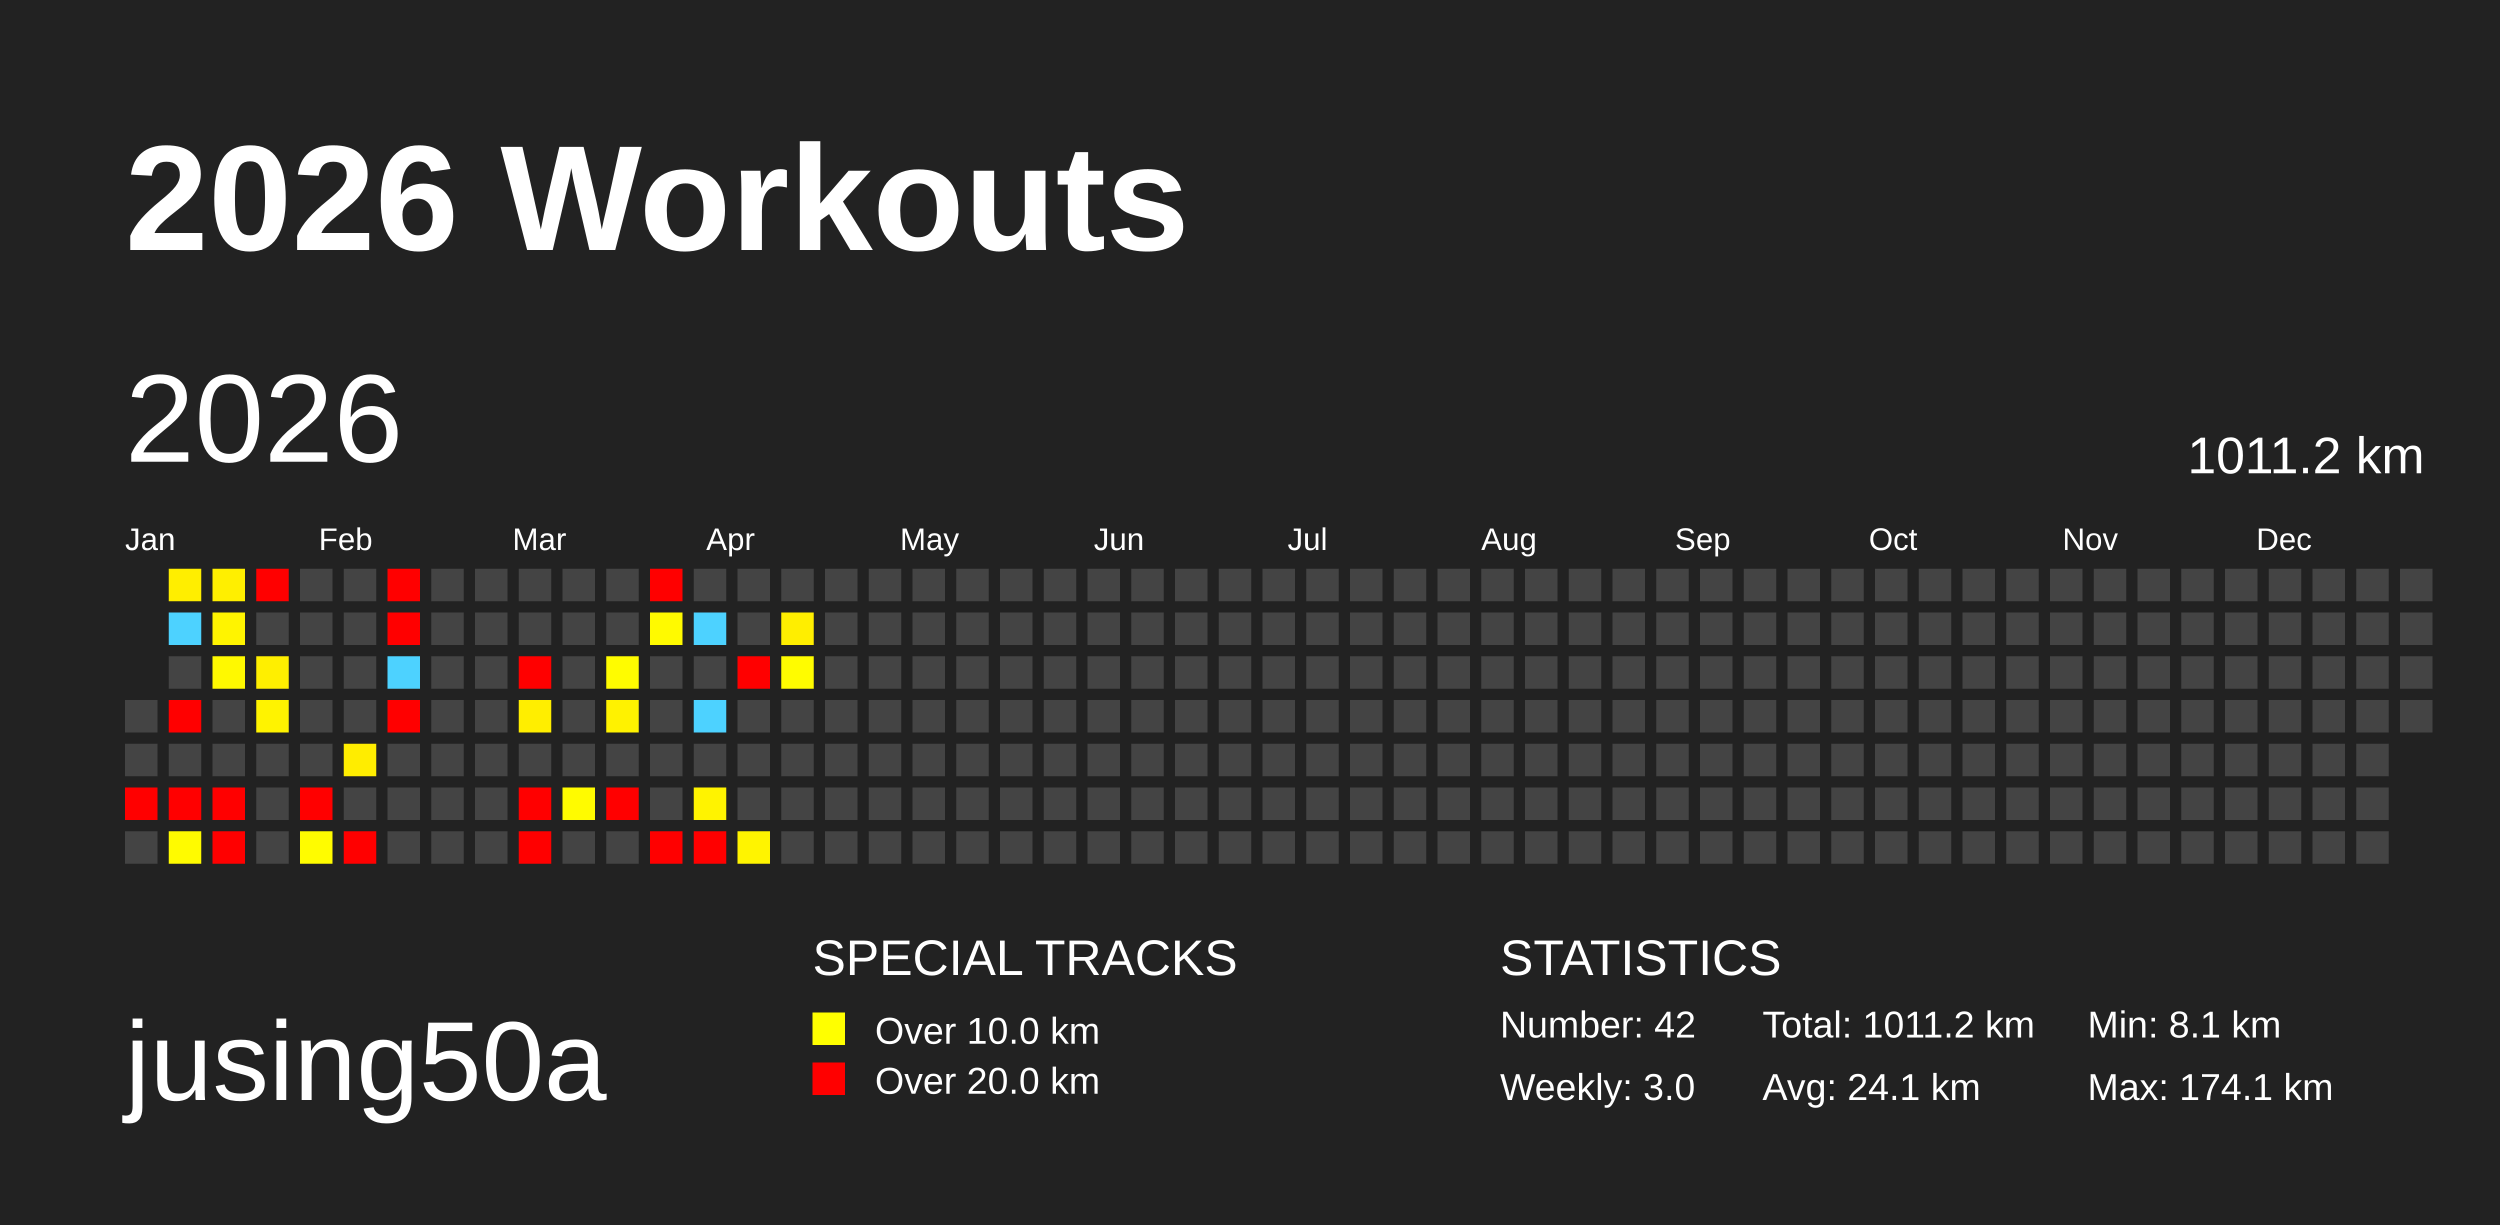
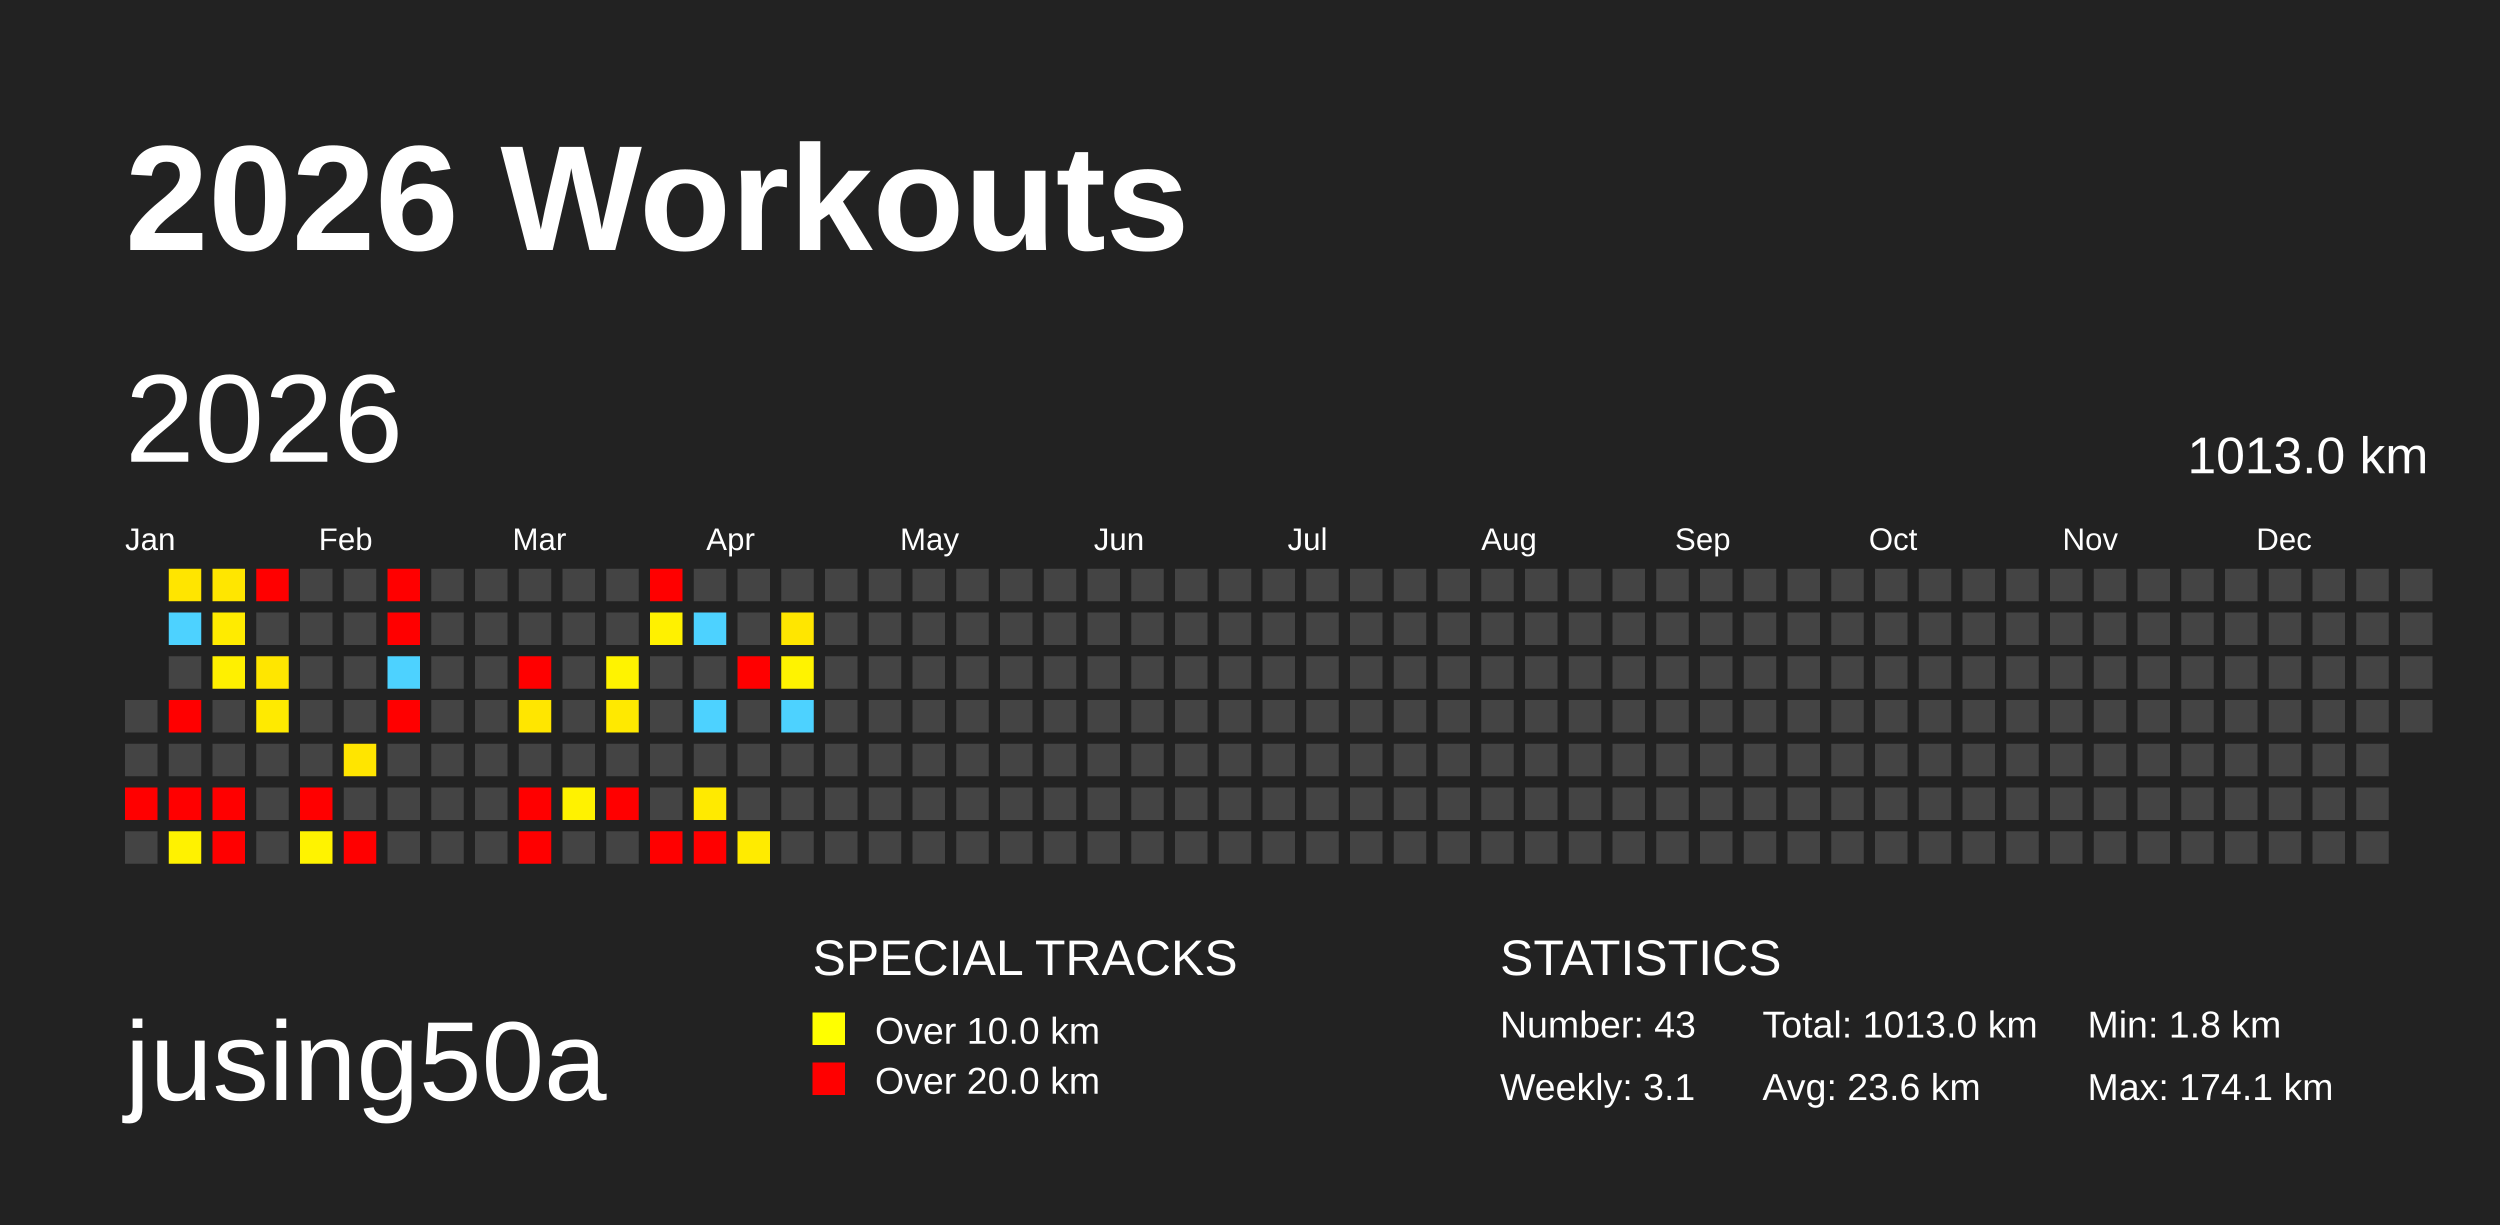
<svg xmlns="http://www.w3.org/2000/svg" baseProfile="full" height="98mm" version="1.1" viewBox="0,0,200,98" width="200mm">
  <defs />
  <rect fill="#222222" height="98" width="200" x="0" y="0" />
  <text fill="#FFFFFF" style="font-size:12px; font-family:Arial; font-weight:bold;" x="10" y="20">2026 Workouts</text>
  <text fill="#FFFFFF" style="font-size:9px; font-family:Arial" x="10" y="88">jusing50a</text>
  <text fill="#FFFFFF" style="font-size:4px; font-family:Arial" x="65" y="78">SPECIAL TRACKS</text>
  <rect fill="yellow" height="2.6" width="2.6" x="65" y="81" />
  <text fill="#FFFFFF" style="font-size:3px; font-family:Arial" x="70" y="83.5">Over 10.0 km</text>
  <rect fill="red" height="2.6" width="2.6" x="65" y="85" />
  <text fill="#FFFFFF" style="font-size:3px; font-family:Arial" x="70" y="87.5">Over 20.0 km</text>
  <text fill="#FFFFFF" style="font-size:4px; font-family:Arial" x="120" y="78">STATISTICS</text>
-   <text fill="#FFFFFF" style="font-size:3px; font-family:Arial" x="120" y="83">Number: 42</text>
-   <text fill="#FFFFFF" style="font-size:3px; font-family:Arial" x="120" y="88">Weekly: 3.0</text>
-   <text fill="#FFFFFF" style="font-size:3px; font-family:Arial" x="141" y="83">Total: 1011.2 km</text>
-   <text fill="#FFFFFF" style="font-size:3px; font-family:Arial" x="141" y="88">Avg: 24.1 km</text>
-   <text fill="#FFFFFF" style="font-size:3px; font-family:Arial" x="167" y="83">Min: 8.1 km</text>
+   <text fill="#FFFFFF" style="font-size:3px; font-family:Arial" x="120" y="83">Number: 43</text>
+   <text fill="#FFFFFF" style="font-size:3px; font-family:Arial" x="120" y="88">Weekly: 3.1</text>
+   <text fill="#FFFFFF" style="font-size:3px; font-family:Arial" x="141" y="83">Total: 1013.0 km</text>
+   <text fill="#FFFFFF" style="font-size:3px; font-family:Arial" x="141" y="88">Avg: 23.6 km</text>
+   <text fill="#FFFFFF" style="font-size:3px; font-family:Arial" x="167" y="83">Min: 1.8 km</text>
  <text fill="#FFFFFF" style="font-size:3px; font-family:Arial" x="167" y="88">Max: 174.1 km</text>
  <text dominant-baseline="hanging" fill="#FFFFFF" style="font-size:10.0px; font-family:Arial;" x="10" y="30">2026</text>
-   <text dominant-baseline="hanging" fill="#FFFFFF" style="font-size:4.125px; font-family:Arial;" x="175" y="35">1011.2 km</text>
+   <text dominant-baseline="hanging" fill="#FFFFFF" style="font-size:4.125px; font-family:Arial;" x="175" y="35">1013.0 km</text>
  <text fill="#FFFFFF" style="font-size:2.5px; font-family:Arial" x="10.0" y="44">Jan</text>
  <text fill="#FFFFFF" style="font-size:2.5px; font-family:Arial" x="25.5" y="44">Feb</text>
  <text fill="#FFFFFF" style="font-size:2.5px; font-family:Arial" x="41.0" y="44">Mar</text>
  <text fill="#FFFFFF" style="font-size:2.5px; font-family:Arial" x="56.5" y="44">Apr</text>
  <text fill="#FFFFFF" style="font-size:2.5px; font-family:Arial" x="72.0" y="44">May</text>
  <text fill="#FFFFFF" style="font-size:2.5px; font-family:Arial" x="87.5" y="44">Jun</text>
  <text fill="#FFFFFF" style="font-size:2.5px; font-family:Arial" x="103.0" y="44">Jul</text>
  <text fill="#FFFFFF" style="font-size:2.5px; font-family:Arial" x="118.5" y="44">Aug</text>
  <text fill="#FFFFFF" style="font-size:2.5px; font-family:Arial" x="134.0" y="44">Sep</text>
  <text fill="#FFFFFF" style="font-size:2.5px; font-family:Arial" x="149.5" y="44">Oct</text>
  <text fill="#FFFFFF" style="font-size:2.5px; font-family:Arial" x="165.0" y="44">Nov</text>
  <text fill="#FFFFFF" style="font-size:2.5px; font-family:Arial" x="180.5" y="44">Dec</text>
  <rect fill="#444444" height="2.6" width="2.6" x="10.0" y="56.0" />
  <rect fill="#444444" height="2.6" width="2.6" x="10.0" y="59.5" />
  <rect fill="red" height="2.6" width="2.6" x="10.0" y="63.0" />
  <rect fill="#444444" height="2.6" width="2.6" x="10.0" y="66.5" />
-   <rect fill="#ffee00" height="2.6" width="2.6" x="13.5" y="45.5" />
+   <rect fill="#ffe500" height="2.6" width="2.6" x="13.5" y="45.5" />
  <rect fill="#4dd2ff" height="2.6" width="2.6" x="13.5" y="49.0" />
  <rect fill="#444444" height="2.6" width="2.6" x="13.5" y="52.5" />
  <rect fill="red" height="2.6" width="2.6" x="13.5" y="56.0" />
  <rect fill="#444444" height="2.6" width="2.6" x="13.5" y="59.5" />
  <rect fill="red" height="2.6" width="2.6" x="13.5" y="63.0" />
-   <rect fill="#fffb00" height="2.6" width="2.6" x="13.5" y="66.5" />
-   <rect fill="#ffef00" height="2.6" width="2.6" x="17.0" y="45.5" />
-   <rect fill="#fff400" height="2.6" width="2.6" x="17.0" y="49.0" />
-   <rect fill="#fff900" height="2.6" width="2.6" x="17.0" y="52.5" />
+   <rect fill="#fff200" height="2.6" width="2.6" x="13.5" y="66.5" />
+   <rect fill="#ffe600" height="2.6" width="2.6" x="17.0" y="45.5" />
+   <rect fill="#ffeb00" height="2.6" width="2.6" x="17.0" y="49.0" />
+   <rect fill="#fff000" height="2.6" width="2.6" x="17.0" y="52.5" />
  <rect fill="#444444" height="2.6" width="2.6" x="17.0" y="56.0" />
  <rect fill="#444444" height="2.6" width="2.6" x="17.0" y="59.5" />
  <rect fill="red" height="2.6" width="2.6" x="17.0" y="63.0" />
  <rect fill="red" height="2.6" width="2.6" x="17.0" y="66.5" />
  <rect fill="red" height="2.6" width="2.6" x="20.5" y="45.5" />
  <rect fill="#444444" height="2.6" width="2.6" x="20.5" y="49.0" />
-   <rect fill="#ffef00" height="2.6" width="2.6" x="20.5" y="52.5" />
-   <rect fill="#fff300" height="2.6" width="2.6" x="20.5" y="56.0" />
+   <rect fill="#ffe600" height="2.6" width="2.6" x="20.5" y="52.5" />
+   <rect fill="#ffea00" height="2.6" width="2.6" x="20.5" y="56.0" />
  <rect fill="#444444" height="2.6" width="2.6" x="20.5" y="59.5" />
  <rect fill="#444444" height="2.6" width="2.6" x="20.5" y="63.0" />
  <rect fill="#444444" height="2.6" width="2.6" x="20.5" y="66.5" />
  <rect fill="#444444" height="2.6" width="2.6" x="24.0" y="45.5" />
  <rect fill="#444444" height="2.6" width="2.6" x="24.0" y="49.0" />
  <rect fill="#444444" height="2.6" width="2.6" x="24.0" y="52.5" />
  <rect fill="#444444" height="2.6" width="2.6" x="24.0" y="56.0" />
  <rect fill="#444444" height="2.6" width="2.6" x="24.0" y="59.5" />
  <rect fill="red" height="2.6" width="2.6" x="24.0" y="63.0" />
-   <rect fill="#fffc00" height="2.6" width="2.6" x="24.0" y="66.5" />
+   <rect fill="#fff300" height="2.6" width="2.6" x="24.0" y="66.5" />
  <rect fill="#444444" height="2.6" width="2.6" x="27.5" y="45.5" />
  <rect fill="#444444" height="2.6" width="2.6" x="27.5" y="49.0" />
  <rect fill="#444444" height="2.6" width="2.6" x="27.5" y="52.5" />
  <rect fill="#444444" height="2.6" width="2.6" x="27.5" y="56.0" />
-   <rect fill="#ffed00" height="2.6" width="2.6" x="27.5" y="59.5" />
+   <rect fill="#ffe500" height="2.6" width="2.6" x="27.5" y="59.5" />
  <rect fill="#444444" height="2.6" width="2.6" x="27.5" y="63.0" />
  <rect fill="red" height="2.6" width="2.6" x="27.5" y="66.5" />
  <rect fill="red" height="2.6" width="2.6" x="31.0" y="45.5" />
  <rect fill="red" height="2.6" width="2.6" x="31.0" y="49.0" />
  <rect fill="#4dd2ff" height="2.6" width="2.6" x="31.0" y="52.5" />
  <rect fill="red" height="2.6" width="2.6" x="31.0" y="56.0" />
  <rect fill="#444444" height="2.6" width="2.6" x="31.0" y="59.5" />
  <rect fill="#444444" height="2.6" width="2.6" x="31.0" y="63.0" />
  <rect fill="#444444" height="2.6" width="2.6" x="31.0" y="66.5" />
  <rect fill="#444444" height="2.6" width="2.6" x="34.5" y="45.5" />
  <rect fill="#444444" height="2.6" width="2.6" x="34.5" y="49.0" />
  <rect fill="#444444" height="2.6" width="2.6" x="34.5" y="52.5" />
  <rect fill="#444444" height="2.6" width="2.6" x="34.5" y="56.0" />
  <rect fill="#444444" height="2.6" width="2.6" x="34.5" y="59.5" />
  <rect fill="#444444" height="2.6" width="2.6" x="34.5" y="63.0" />
  <rect fill="#444444" height="2.6" width="2.6" x="34.5" y="66.5" />
  <rect fill="#444444" height="2.6" width="2.6" x="38.0" y="45.5" />
  <rect fill="#444444" height="2.6" width="2.6" x="38.0" y="49.0" />
  <rect fill="#444444" height="2.6" width="2.6" x="38.0" y="52.5" />
  <rect fill="#444444" height="2.6" width="2.6" x="38.0" y="56.0" />
  <rect fill="#444444" height="2.6" width="2.6" x="38.0" y="59.5" />
  <rect fill="#444444" height="2.6" width="2.6" x="38.0" y="63.0" />
  <rect fill="#444444" height="2.6" width="2.6" x="38.0" y="66.5" />
  <rect fill="#444444" height="2.6" width="2.6" x="41.5" y="45.5" />
  <rect fill="#444444" height="2.6" width="2.6" x="41.5" y="49.0" />
  <rect fill="red" height="2.6" width="2.6" x="41.5" y="52.5" />
-   <rect fill="#ffee00" height="2.6" width="2.6" x="41.5" y="56.0" />
+   <rect fill="#ffe600" height="2.6" width="2.6" x="41.5" y="56.0" />
  <rect fill="#444444" height="2.6" width="2.6" x="41.5" y="59.5" />
  <rect fill="red" height="2.6" width="2.6" x="41.5" y="63.0" />
  <rect fill="red" height="2.6" width="2.6" x="41.5" y="66.5" />
  <rect fill="#444444" height="2.6" width="2.6" x="45.0" y="45.5" />
  <rect fill="#444444" height="2.6" width="2.6" x="45.0" y="49.0" />
  <rect fill="#444444" height="2.6" width="2.6" x="45.0" y="52.5" />
  <rect fill="#444444" height="2.6" width="2.6" x="45.0" y="56.0" />
  <rect fill="#444444" height="2.6" width="2.6" x="45.0" y="59.5" />
-   <rect fill="#fffb00" height="2.6" width="2.6" x="45.0" y="63.0" />
+   <rect fill="#fff200" height="2.6" width="2.6" x="45.0" y="63.0" />
  <rect fill="#444444" height="2.6" width="2.6" x="45.0" y="66.5" />
  <rect fill="#444444" height="2.6" width="2.6" x="48.5" y="45.5" />
  <rect fill="#444444" height="2.6" width="2.6" x="48.5" y="49.0" />
-   <rect fill="#fffc00" height="2.6" width="2.6" x="48.5" y="52.5" />
-   <rect fill="#fff200" height="2.6" width="2.6" x="48.5" y="56.0" />
+   <rect fill="#fff300" height="2.6" width="2.6" x="48.5" y="52.5" />
+   <rect fill="#ffe900" height="2.6" width="2.6" x="48.5" y="56.0" />
  <rect fill="#444444" height="2.6" width="2.6" x="48.5" y="59.5" />
  <rect fill="red" height="2.6" width="2.6" x="48.5" y="63.0" />
  <rect fill="#444444" height="2.6" width="2.6" x="48.5" y="66.5" />
  <rect fill="red" height="2.6" width="2.6" x="52.0" y="45.5" />
-   <rect fill="#fffa00" height="2.6" width="2.6" x="52.0" y="49.0" />
+   <rect fill="#fff100" height="2.6" width="2.6" x="52.0" y="49.0" />
  <rect fill="#444444" height="2.6" width="2.6" x="52.0" y="52.5" />
  <rect fill="#444444" height="2.6" width="2.6" x="52.0" y="56.0" />
  <rect fill="#444444" height="2.6" width="2.6" x="52.0" y="59.5" />
  <rect fill="#444444" height="2.6" width="2.6" x="52.0" y="63.0" />
  <rect fill="red" height="2.6" width="2.6" x="52.0" y="66.5" />
  <rect fill="#444444" height="2.6" width="2.6" x="55.5" y="45.5" />
  <rect fill="#4dd2ff" height="2.6" width="2.6" x="55.5" y="49.0" />
  <rect fill="#444444" height="2.6" width="2.6" x="55.5" y="52.5" />
  <rect fill="#4dd2ff" height="2.6" width="2.6" x="55.5" y="56.0" />
  <rect fill="#444444" height="2.6" width="2.6" x="55.5" y="59.5" />
-   <rect fill="#fff300" height="2.6" width="2.6" x="55.5" y="63.0" />
+   <rect fill="#ffea00" height="2.6" width="2.6" x="55.5" y="63.0" />
  <rect fill="red" height="2.6" width="2.6" x="55.5" y="66.5" />
  <rect fill="#444444" height="2.6" width="2.6" x="59.0" y="45.5" />
  <rect fill="#444444" height="2.6" width="2.6" x="59.0" y="49.0" />
  <rect fill="red" height="2.6" width="2.6" x="59.0" y="52.5" />
  <rect fill="#444444" height="2.6" width="2.6" x="59.0" y="56.0" />
  <rect fill="#444444" height="2.6" width="2.6" x="59.0" y="59.5" />
  <rect fill="#444444" height="2.6" width="2.6" x="59.0" y="63.0" />
-   <rect fill="#fff400" height="2.6" width="2.6" x="59.0" y="66.5" />
+   <rect fill="#ffeb00" height="2.6" width="2.6" x="59.0" y="66.5" />
  <rect fill="#444444" height="2.6" width="2.6" x="62.5" y="45.5" />
-   <rect fill="#ffee00" height="2.6" width="2.6" x="62.5" y="49.0" />
-   <rect fill="#fffc00" height="2.6" width="2.6" x="62.5" y="52.5" />
-   <rect fill="#444444" height="2.6" width="2.6" x="62.5" y="56.0" />
+   <rect fill="#ffe600" height="2.6" width="2.6" x="62.5" y="49.0" />
+   <rect fill="#fff300" height="2.6" width="2.6" x="62.5" y="52.5" />
+   <rect fill="#4dd2ff" height="2.6" width="2.6" x="62.5" y="56.0" />
  <rect fill="#444444" height="2.6" width="2.6" x="62.5" y="59.5" />
  <rect fill="#444444" height="2.6" width="2.6" x="62.5" y="63.0" />
  <rect fill="#444444" height="2.6" width="2.6" x="62.5" y="66.5" />
  <rect fill="#444444" height="2.6" width="2.6" x="66.0" y="45.5" />
  <rect fill="#444444" height="2.6" width="2.6" x="66.0" y="49.0" />
  <rect fill="#444444" height="2.6" width="2.6" x="66.0" y="52.5" />
  <rect fill="#444444" height="2.6" width="2.6" x="66.0" y="56.0" />
  <rect fill="#444444" height="2.6" width="2.6" x="66.0" y="59.5" />
  <rect fill="#444444" height="2.6" width="2.6" x="66.0" y="63.0" />
  <rect fill="#444444" height="2.6" width="2.6" x="66.0" y="66.5" />
  <rect fill="#444444" height="2.6" width="2.6" x="69.5" y="45.5" />
  <rect fill="#444444" height="2.6" width="2.6" x="69.5" y="49.0" />
  <rect fill="#444444" height="2.6" width="2.6" x="69.5" y="52.5" />
  <rect fill="#444444" height="2.6" width="2.6" x="69.5" y="56.0" />
  <rect fill="#444444" height="2.6" width="2.6" x="69.5" y="59.5" />
  <rect fill="#444444" height="2.6" width="2.6" x="69.5" y="63.0" />
  <rect fill="#444444" height="2.6" width="2.6" x="69.5" y="66.5" />
  <rect fill="#444444" height="2.6" width="2.6" x="73.0" y="45.5" />
  <rect fill="#444444" height="2.6" width="2.6" x="73.0" y="49.0" />
  <rect fill="#444444" height="2.6" width="2.6" x="73.0" y="52.5" />
  <rect fill="#444444" height="2.6" width="2.6" x="73.0" y="56.0" />
  <rect fill="#444444" height="2.6" width="2.6" x="73.0" y="59.5" />
  <rect fill="#444444" height="2.6" width="2.6" x="73.0" y="63.0" />
  <rect fill="#444444" height="2.6" width="2.6" x="73.0" y="66.5" />
  <rect fill="#444444" height="2.6" width="2.6" x="76.5" y="45.5" />
  <rect fill="#444444" height="2.6" width="2.6" x="76.5" y="49.0" />
  <rect fill="#444444" height="2.6" width="2.6" x="76.5" y="52.5" />
  <rect fill="#444444" height="2.6" width="2.6" x="76.5" y="56.0" />
  <rect fill="#444444" height="2.6" width="2.6" x="76.5" y="59.5" />
  <rect fill="#444444" height="2.6" width="2.6" x="76.5" y="63.0" />
  <rect fill="#444444" height="2.6" width="2.6" x="76.5" y="66.5" />
  <rect fill="#444444" height="2.6" width="2.6" x="80.0" y="45.5" />
  <rect fill="#444444" height="2.6" width="2.6" x="80.0" y="49.0" />
  <rect fill="#444444" height="2.6" width="2.6" x="80.0" y="52.5" />
  <rect fill="#444444" height="2.6" width="2.6" x="80.0" y="56.0" />
  <rect fill="#444444" height="2.6" width="2.6" x="80.0" y="59.5" />
  <rect fill="#444444" height="2.6" width="2.6" x="80.0" y="63.0" />
  <rect fill="#444444" height="2.6" width="2.6" x="80.0" y="66.5" />
  <rect fill="#444444" height="2.6" width="2.6" x="83.5" y="45.5" />
  <rect fill="#444444" height="2.6" width="2.6" x="83.5" y="49.0" />
  <rect fill="#444444" height="2.6" width="2.6" x="83.5" y="52.5" />
  <rect fill="#444444" height="2.6" width="2.6" x="83.5" y="56.0" />
  <rect fill="#444444" height="2.6" width="2.6" x="83.5" y="59.5" />
  <rect fill="#444444" height="2.6" width="2.6" x="83.5" y="63.0" />
  <rect fill="#444444" height="2.6" width="2.6" x="83.5" y="66.5" />
  <rect fill="#444444" height="2.6" width="2.6" x="87.0" y="45.5" />
  <rect fill="#444444" height="2.6" width="2.6" x="87.0" y="49.0" />
  <rect fill="#444444" height="2.6" width="2.6" x="87.0" y="52.5" />
  <rect fill="#444444" height="2.6" width="2.6" x="87.0" y="56.0" />
  <rect fill="#444444" height="2.6" width="2.6" x="87.0" y="59.5" />
  <rect fill="#444444" height="2.6" width="2.6" x="87.0" y="63.0" />
  <rect fill="#444444" height="2.6" width="2.6" x="87.0" y="66.5" />
  <rect fill="#444444" height="2.6" width="2.6" x="90.5" y="45.5" />
  <rect fill="#444444" height="2.6" width="2.6" x="90.5" y="49.0" />
  <rect fill="#444444" height="2.6" width="2.6" x="90.5" y="52.5" />
  <rect fill="#444444" height="2.6" width="2.6" x="90.5" y="56.0" />
  <rect fill="#444444" height="2.6" width="2.6" x="90.5" y="59.5" />
  <rect fill="#444444" height="2.6" width="2.6" x="90.5" y="63.0" />
  <rect fill="#444444" height="2.6" width="2.6" x="90.5" y="66.5" />
  <rect fill="#444444" height="2.6" width="2.6" x="94.0" y="45.5" />
  <rect fill="#444444" height="2.6" width="2.6" x="94.0" y="49.0" />
  <rect fill="#444444" height="2.6" width="2.6" x="94.0" y="52.5" />
  <rect fill="#444444" height="2.6" width="2.6" x="94.0" y="56.0" />
  <rect fill="#444444" height="2.6" width="2.6" x="94.0" y="59.5" />
  <rect fill="#444444" height="2.6" width="2.6" x="94.0" y="63.0" />
  <rect fill="#444444" height="2.6" width="2.6" x="94.0" y="66.5" />
  <rect fill="#444444" height="2.6" width="2.6" x="97.5" y="45.5" />
  <rect fill="#444444" height="2.6" width="2.6" x="97.5" y="49.0" />
  <rect fill="#444444" height="2.6" width="2.6" x="97.5" y="52.5" />
  <rect fill="#444444" height="2.6" width="2.6" x="97.5" y="56.0" />
  <rect fill="#444444" height="2.6" width="2.6" x="97.5" y="59.5" />
  <rect fill="#444444" height="2.6" width="2.6" x="97.5" y="63.0" />
  <rect fill="#444444" height="2.6" width="2.6" x="97.5" y="66.5" />
  <rect fill="#444444" height="2.6" width="2.6" x="101.0" y="45.5" />
  <rect fill="#444444" height="2.6" width="2.6" x="101.0" y="49.0" />
  <rect fill="#444444" height="2.6" width="2.6" x="101.0" y="52.5" />
  <rect fill="#444444" height="2.6" width="2.6" x="101.0" y="56.0" />
  <rect fill="#444444" height="2.6" width="2.6" x="101.0" y="59.5" />
  <rect fill="#444444" height="2.6" width="2.6" x="101.0" y="63.0" />
  <rect fill="#444444" height="2.6" width="2.6" x="101.0" y="66.5" />
  <rect fill="#444444" height="2.6" width="2.6" x="104.5" y="45.5" />
  <rect fill="#444444" height="2.6" width="2.6" x="104.5" y="49.0" />
  <rect fill="#444444" height="2.6" width="2.6" x="104.5" y="52.5" />
  <rect fill="#444444" height="2.6" width="2.6" x="104.5" y="56.0" />
  <rect fill="#444444" height="2.6" width="2.6" x="104.5" y="59.5" />
  <rect fill="#444444" height="2.6" width="2.6" x="104.5" y="63.0" />
  <rect fill="#444444" height="2.6" width="2.6" x="104.5" y="66.5" />
  <rect fill="#444444" height="2.6" width="2.6" x="108.0" y="45.5" />
  <rect fill="#444444" height="2.6" width="2.6" x="108.0" y="49.0" />
  <rect fill="#444444" height="2.6" width="2.6" x="108.0" y="52.5" />
  <rect fill="#444444" height="2.6" width="2.6" x="108.0" y="56.0" />
  <rect fill="#444444" height="2.6" width="2.6" x="108.0" y="59.5" />
  <rect fill="#444444" height="2.6" width="2.6" x="108.0" y="63.0" />
  <rect fill="#444444" height="2.6" width="2.6" x="108.0" y="66.5" />
  <rect fill="#444444" height="2.6" width="2.6" x="111.5" y="45.5" />
  <rect fill="#444444" height="2.6" width="2.6" x="111.5" y="49.0" />
  <rect fill="#444444" height="2.6" width="2.6" x="111.5" y="52.5" />
  <rect fill="#444444" height="2.6" width="2.6" x="111.5" y="56.0" />
  <rect fill="#444444" height="2.6" width="2.6" x="111.5" y="59.5" />
  <rect fill="#444444" height="2.6" width="2.6" x="111.5" y="63.0" />
  <rect fill="#444444" height="2.6" width="2.6" x="111.5" y="66.5" />
  <rect fill="#444444" height="2.6" width="2.6" x="115.0" y="45.5" />
  <rect fill="#444444" height="2.6" width="2.6" x="115.0" y="49.0" />
  <rect fill="#444444" height="2.6" width="2.6" x="115.0" y="52.5" />
  <rect fill="#444444" height="2.6" width="2.6" x="115.0" y="56.0" />
  <rect fill="#444444" height="2.6" width="2.6" x="115.0" y="59.5" />
  <rect fill="#444444" height="2.6" width="2.6" x="115.0" y="63.0" />
  <rect fill="#444444" height="2.6" width="2.6" x="115.0" y="66.5" />
  <rect fill="#444444" height="2.6" width="2.6" x="118.5" y="45.5" />
  <rect fill="#444444" height="2.6" width="2.6" x="118.5" y="49.0" />
  <rect fill="#444444" height="2.6" width="2.6" x="118.5" y="52.5" />
  <rect fill="#444444" height="2.6" width="2.6" x="118.5" y="56.0" />
  <rect fill="#444444" height="2.6" width="2.6" x="118.5" y="59.5" />
  <rect fill="#444444" height="2.6" width="2.6" x="118.5" y="63.0" />
  <rect fill="#444444" height="2.6" width="2.6" x="118.5" y="66.5" />
  <rect fill="#444444" height="2.6" width="2.6" x="122.0" y="45.5" />
  <rect fill="#444444" height="2.6" width="2.6" x="122.0" y="49.0" />
  <rect fill="#444444" height="2.6" width="2.6" x="122.0" y="52.5" />
  <rect fill="#444444" height="2.6" width="2.6" x="122.0" y="56.0" />
  <rect fill="#444444" height="2.6" width="2.6" x="122.0" y="59.5" />
  <rect fill="#444444" height="2.6" width="2.6" x="122.0" y="63.0" />
  <rect fill="#444444" height="2.6" width="2.6" x="122.0" y="66.5" />
  <rect fill="#444444" height="2.6" width="2.6" x="125.5" y="45.5" />
  <rect fill="#444444" height="2.6" width="2.6" x="125.5" y="49.0" />
  <rect fill="#444444" height="2.6" width="2.6" x="125.5" y="52.5" />
  <rect fill="#444444" height="2.6" width="2.6" x="125.5" y="56.0" />
  <rect fill="#444444" height="2.6" width="2.6" x="125.5" y="59.5" />
  <rect fill="#444444" height="2.6" width="2.6" x="125.5" y="63.0" />
  <rect fill="#444444" height="2.6" width="2.6" x="125.5" y="66.5" />
  <rect fill="#444444" height="2.6" width="2.6" x="129.0" y="45.5" />
  <rect fill="#444444" height="2.6" width="2.6" x="129.0" y="49.0" />
  <rect fill="#444444" height="2.6" width="2.6" x="129.0" y="52.5" />
  <rect fill="#444444" height="2.6" width="2.6" x="129.0" y="56.0" />
  <rect fill="#444444" height="2.6" width="2.6" x="129.0" y="59.5" />
  <rect fill="#444444" height="2.6" width="2.6" x="129.0" y="63.0" />
  <rect fill="#444444" height="2.6" width="2.6" x="129.0" y="66.5" />
  <rect fill="#444444" height="2.6" width="2.6" x="132.5" y="45.5" />
  <rect fill="#444444" height="2.6" width="2.6" x="132.5" y="49.0" />
  <rect fill="#444444" height="2.6" width="2.6" x="132.5" y="52.5" />
  <rect fill="#444444" height="2.6" width="2.6" x="132.5" y="56.0" />
  <rect fill="#444444" height="2.6" width="2.6" x="132.5" y="59.5" />
  <rect fill="#444444" height="2.6" width="2.6" x="132.5" y="63.0" />
  <rect fill="#444444" height="2.6" width="2.6" x="132.5" y="66.5" />
  <rect fill="#444444" height="2.6" width="2.6" x="136.0" y="45.5" />
  <rect fill="#444444" height="2.6" width="2.6" x="136.0" y="49.0" />
  <rect fill="#444444" height="2.6" width="2.6" x="136.0" y="52.5" />
  <rect fill="#444444" height="2.6" width="2.6" x="136.0" y="56.0" />
  <rect fill="#444444" height="2.6" width="2.6" x="136.0" y="59.5" />
  <rect fill="#444444" height="2.6" width="2.6" x="136.0" y="63.0" />
  <rect fill="#444444" height="2.6" width="2.6" x="136.0" y="66.5" />
  <rect fill="#444444" height="2.6" width="2.6" x="139.5" y="45.5" />
  <rect fill="#444444" height="2.6" width="2.6" x="139.5" y="49.0" />
  <rect fill="#444444" height="2.6" width="2.6" x="139.5" y="52.5" />
  <rect fill="#444444" height="2.6" width="2.6" x="139.5" y="56.0" />
  <rect fill="#444444" height="2.6" width="2.6" x="139.5" y="59.5" />
  <rect fill="#444444" height="2.6" width="2.6" x="139.5" y="63.0" />
  <rect fill="#444444" height="2.6" width="2.6" x="139.5" y="66.5" />
  <rect fill="#444444" height="2.6" width="2.6" x="143.0" y="45.5" />
  <rect fill="#444444" height="2.6" width="2.6" x="143.0" y="49.0" />
  <rect fill="#444444" height="2.6" width="2.6" x="143.0" y="52.5" />
  <rect fill="#444444" height="2.6" width="2.6" x="143.0" y="56.0" />
  <rect fill="#444444" height="2.6" width="2.6" x="143.0" y="59.5" />
  <rect fill="#444444" height="2.6" width="2.6" x="143.0" y="63.0" />
  <rect fill="#444444" height="2.6" width="2.6" x="143.0" y="66.5" />
  <rect fill="#444444" height="2.6" width="2.6" x="146.5" y="45.5" />
  <rect fill="#444444" height="2.6" width="2.6" x="146.5" y="49.0" />
  <rect fill="#444444" height="2.6" width="2.6" x="146.5" y="52.5" />
  <rect fill="#444444" height="2.6" width="2.6" x="146.5" y="56.0" />
  <rect fill="#444444" height="2.6" width="2.6" x="146.5" y="59.5" />
  <rect fill="#444444" height="2.6" width="2.6" x="146.5" y="63.0" />
  <rect fill="#444444" height="2.6" width="2.6" x="146.5" y="66.5" />
  <rect fill="#444444" height="2.6" width="2.6" x="150.0" y="45.5" />
  <rect fill="#444444" height="2.6" width="2.6" x="150.0" y="49.0" />
  <rect fill="#444444" height="2.6" width="2.6" x="150.0" y="52.5" />
  <rect fill="#444444" height="2.6" width="2.6" x="150.0" y="56.0" />
  <rect fill="#444444" height="2.6" width="2.6" x="150.0" y="59.5" />
  <rect fill="#444444" height="2.6" width="2.6" x="150.0" y="63.0" />
  <rect fill="#444444" height="2.6" width="2.6" x="150.0" y="66.5" />
  <rect fill="#444444" height="2.6" width="2.6" x="153.5" y="45.5" />
  <rect fill="#444444" height="2.6" width="2.6" x="153.5" y="49.0" />
  <rect fill="#444444" height="2.6" width="2.6" x="153.5" y="52.5" />
  <rect fill="#444444" height="2.6" width="2.6" x="153.5" y="56.0" />
  <rect fill="#444444" height="2.6" width="2.6" x="153.5" y="59.5" />
  <rect fill="#444444" height="2.6" width="2.6" x="153.5" y="63.0" />
  <rect fill="#444444" height="2.6" width="2.6" x="153.5" y="66.5" />
  <rect fill="#444444" height="2.6" width="2.6" x="157.0" y="45.5" />
  <rect fill="#444444" height="2.6" width="2.6" x="157.0" y="49.0" />
  <rect fill="#444444" height="2.6" width="2.6" x="157.0" y="52.5" />
  <rect fill="#444444" height="2.6" width="2.6" x="157.0" y="56.0" />
  <rect fill="#444444" height="2.6" width="2.6" x="157.0" y="59.5" />
  <rect fill="#444444" height="2.6" width="2.6" x="157.0" y="63.0" />
  <rect fill="#444444" height="2.6" width="2.6" x="157.0" y="66.5" />
  <rect fill="#444444" height="2.6" width="2.6" x="160.5" y="45.5" />
  <rect fill="#444444" height="2.6" width="2.6" x="160.5" y="49.0" />
  <rect fill="#444444" height="2.6" width="2.6" x="160.5" y="52.5" />
  <rect fill="#444444" height="2.6" width="2.6" x="160.5" y="56.0" />
  <rect fill="#444444" height="2.6" width="2.6" x="160.5" y="59.5" />
  <rect fill="#444444" height="2.6" width="2.6" x="160.5" y="63.0" />
  <rect fill="#444444" height="2.6" width="2.6" x="160.5" y="66.5" />
  <rect fill="#444444" height="2.6" width="2.6" x="164.0" y="45.5" />
  <rect fill="#444444" height="2.6" width="2.6" x="164.0" y="49.0" />
  <rect fill="#444444" height="2.6" width="2.6" x="164.0" y="52.5" />
  <rect fill="#444444" height="2.6" width="2.6" x="164.0" y="56.0" />
  <rect fill="#444444" height="2.6" width="2.6" x="164.0" y="59.5" />
  <rect fill="#444444" height="2.6" width="2.6" x="164.0" y="63.0" />
  <rect fill="#444444" height="2.6" width="2.6" x="164.0" y="66.5" />
  <rect fill="#444444" height="2.6" width="2.6" x="167.5" y="45.5" />
  <rect fill="#444444" height="2.6" width="2.6" x="167.5" y="49.0" />
  <rect fill="#444444" height="2.6" width="2.6" x="167.5" y="52.5" />
  <rect fill="#444444" height="2.6" width="2.6" x="167.5" y="56.0" />
  <rect fill="#444444" height="2.6" width="2.6" x="167.5" y="59.5" />
  <rect fill="#444444" height="2.6" width="2.6" x="167.5" y="63.0" />
  <rect fill="#444444" height="2.6" width="2.6" x="167.5" y="66.5" />
  <rect fill="#444444" height="2.6" width="2.6" x="171.0" y="45.5" />
  <rect fill="#444444" height="2.6" width="2.6" x="171.0" y="49.0" />
  <rect fill="#444444" height="2.6" width="2.6" x="171.0" y="52.5" />
  <rect fill="#444444" height="2.6" width="2.6" x="171.0" y="56.0" />
  <rect fill="#444444" height="2.6" width="2.6" x="171.0" y="59.5" />
  <rect fill="#444444" height="2.6" width="2.6" x="171.0" y="63.0" />
  <rect fill="#444444" height="2.6" width="2.6" x="171.0" y="66.5" />
  <rect fill="#444444" height="2.6" width="2.6" x="174.5" y="45.5" />
  <rect fill="#444444" height="2.6" width="2.6" x="174.5" y="49.0" />
  <rect fill="#444444" height="2.6" width="2.6" x="174.5" y="52.5" />
  <rect fill="#444444" height="2.6" width="2.6" x="174.5" y="56.0" />
  <rect fill="#444444" height="2.6" width="2.6" x="174.5" y="59.5" />
  <rect fill="#444444" height="2.6" width="2.6" x="174.5" y="63.0" />
  <rect fill="#444444" height="2.6" width="2.6" x="174.5" y="66.5" />
  <rect fill="#444444" height="2.6" width="2.6" x="178.0" y="45.5" />
  <rect fill="#444444" height="2.6" width="2.6" x="178.0" y="49.0" />
  <rect fill="#444444" height="2.6" width="2.6" x="178.0" y="52.5" />
  <rect fill="#444444" height="2.6" width="2.6" x="178.0" y="56.0" />
  <rect fill="#444444" height="2.6" width="2.6" x="178.0" y="59.5" />
  <rect fill="#444444" height="2.6" width="2.6" x="178.0" y="63.0" />
  <rect fill="#444444" height="2.6" width="2.6" x="178.0" y="66.5" />
  <rect fill="#444444" height="2.6" width="2.6" x="181.5" y="45.5" />
  <rect fill="#444444" height="2.6" width="2.6" x="181.5" y="49.0" />
  <rect fill="#444444" height="2.6" width="2.6" x="181.5" y="52.5" />
  <rect fill="#444444" height="2.6" width="2.6" x="181.5" y="56.0" />
  <rect fill="#444444" height="2.6" width="2.6" x="181.5" y="59.5" />
  <rect fill="#444444" height="2.6" width="2.6" x="181.5" y="63.0" />
  <rect fill="#444444" height="2.6" width="2.6" x="181.5" y="66.5" />
  <rect fill="#444444" height="2.6" width="2.6" x="185.0" y="45.5" />
  <rect fill="#444444" height="2.6" width="2.6" x="185.0" y="49.0" />
  <rect fill="#444444" height="2.6" width="2.6" x="185.0" y="52.5" />
  <rect fill="#444444" height="2.6" width="2.6" x="185.0" y="56.0" />
  <rect fill="#444444" height="2.6" width="2.6" x="185.0" y="59.5" />
  <rect fill="#444444" height="2.6" width="2.6" x="185.0" y="63.0" />
  <rect fill="#444444" height="2.6" width="2.6" x="185.0" y="66.5" />
  <rect fill="#444444" height="2.6" width="2.6" x="188.5" y="45.5" />
  <rect fill="#444444" height="2.6" width="2.6" x="188.5" y="49.0" />
  <rect fill="#444444" height="2.6" width="2.6" x="188.5" y="52.5" />
  <rect fill="#444444" height="2.6" width="2.6" x="188.5" y="56.0" />
  <rect fill="#444444" height="2.6" width="2.6" x="188.5" y="59.5" />
  <rect fill="#444444" height="2.6" width="2.6" x="188.5" y="63.0" />
  <rect fill="#444444" height="2.6" width="2.6" x="188.5" y="66.5" />
  <rect fill="#444444" height="2.6" width="2.6" x="192.0" y="45.5" />
  <rect fill="#444444" height="2.6" width="2.6" x="192.0" y="49.0" />
  <rect fill="#444444" height="2.6" width="2.6" x="192.0" y="52.5" />
  <rect fill="#444444" height="2.6" width="2.6" x="192.0" y="56.0" />
</svg>
